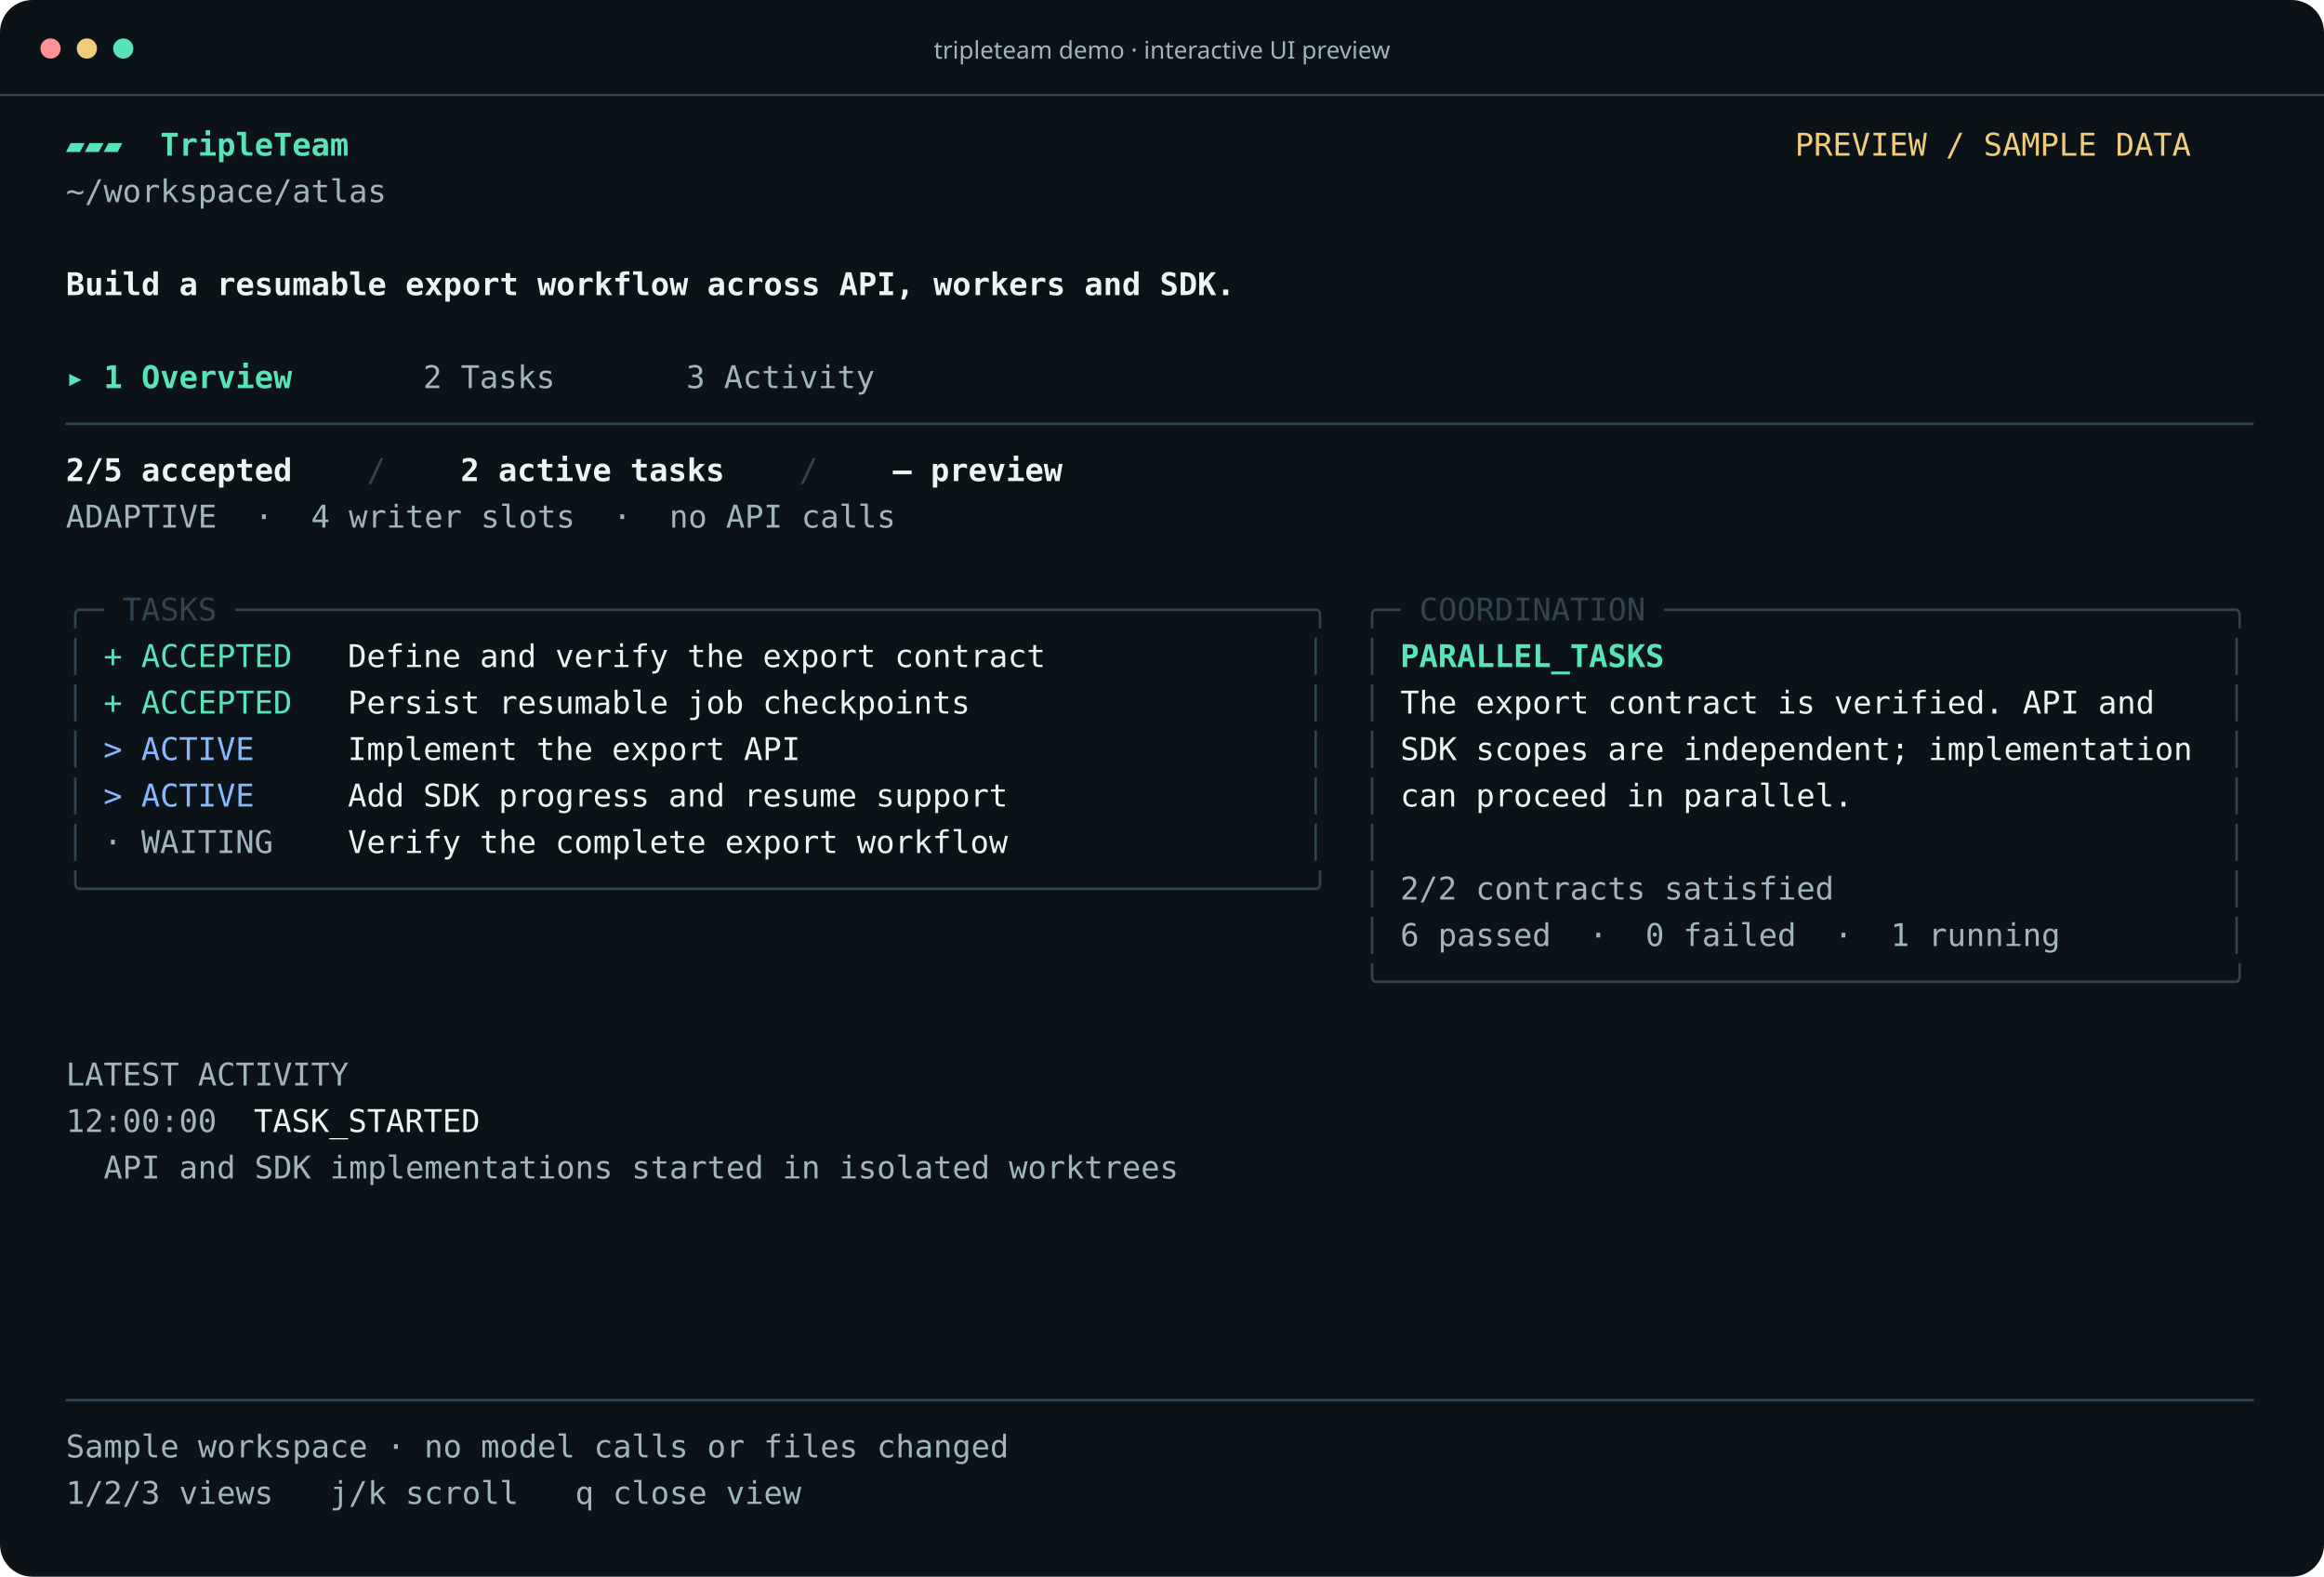
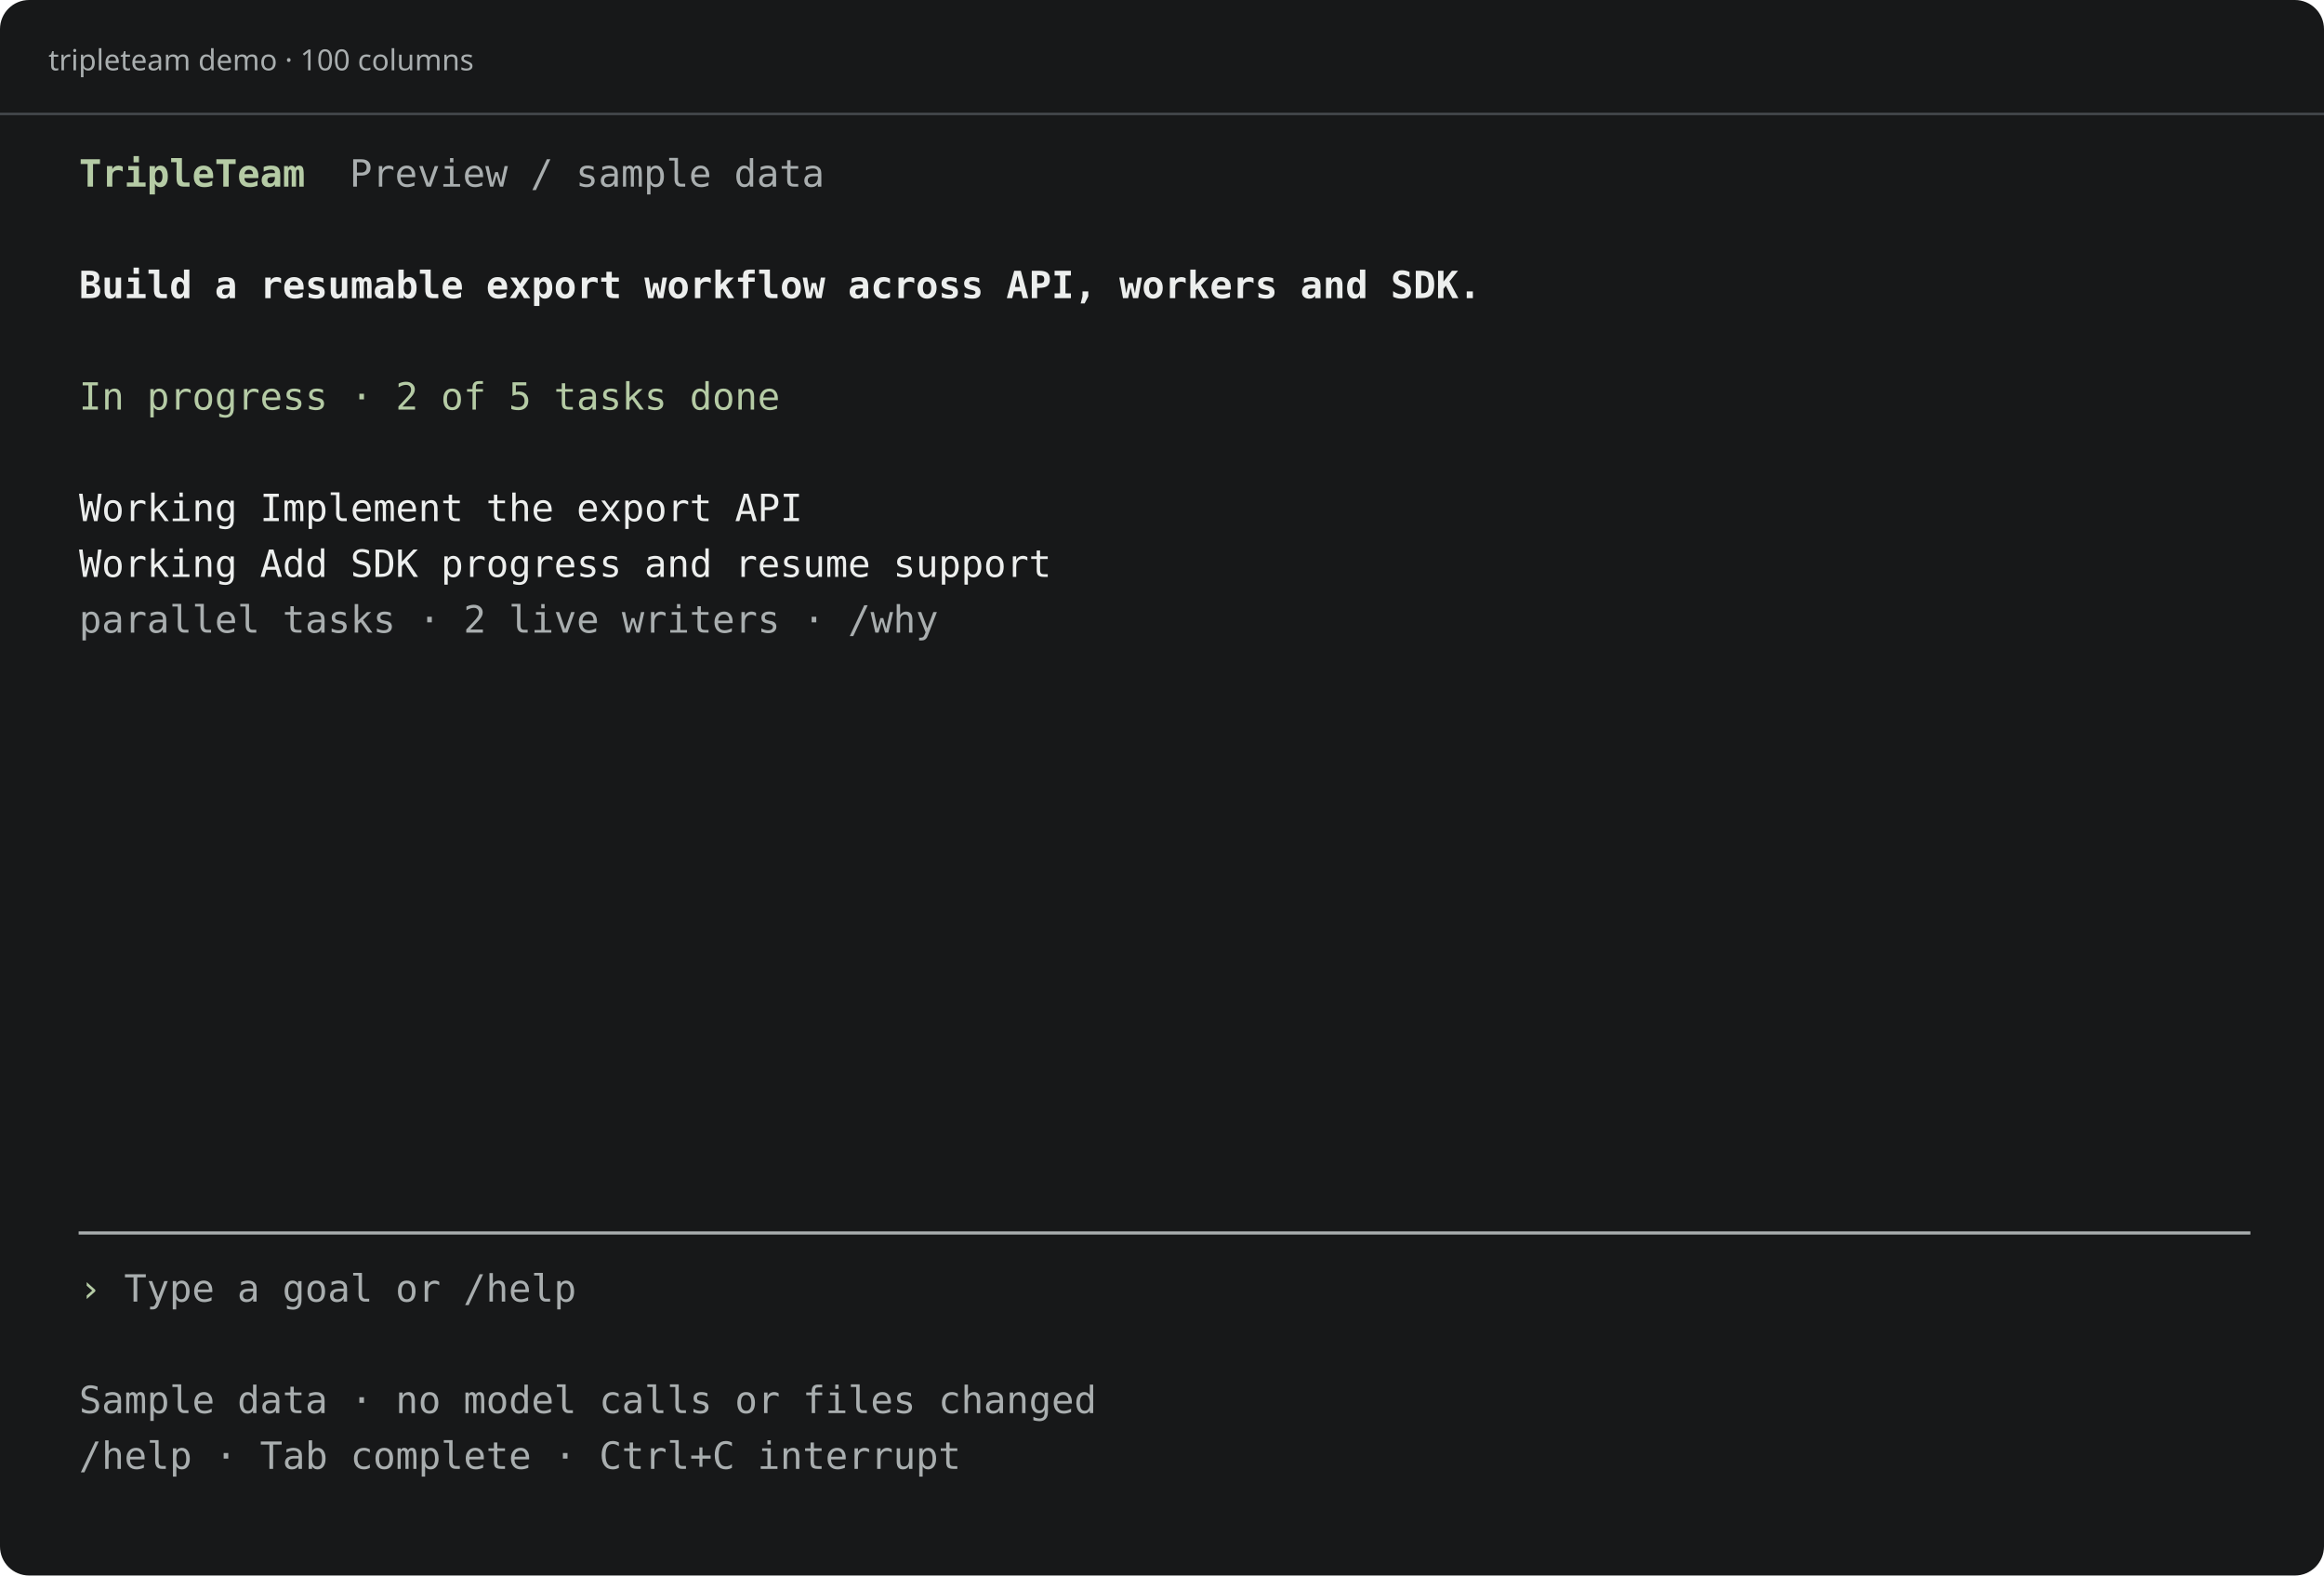
- <svg xmlns="http://www.w3.org/2000/svg" width="1150" height="780" viewBox="0 0 1150 780" role="img" aria-labelledby="title desc">
-   <rect width="1150" height="780" rx="16" fill="#0b1218" />
-   <path d="M0 47H1150" stroke="#304451" />
-   <g>
-     <circle cx="25" cy="24" r="5" fill="#FF9292" />
-     <circle cx="43" cy="24" r="5" fill="#F1CD7B" />
-     <circle cx="61" cy="24" r="5" fill="#59E3BB" />
-   </g>
-   <text x="575" y="29" text-anchor="middle" font-family="system-ui,sans-serif" font-size="12" fill="#a1b5bf">tripleteam demo · interactive UI preview</text>
-   <g font-family="JetBrains Mono, DejaVu Sans Mono, Consolas, monospace" font-size="15.5" xml:space="preserve">
-     <text x="14.0" y="77" fill="#edf5f4" font-weight="400">  </text>
-     <text x="32.6" y="77" fill="rgb(89,227,187)" font-weight="600">▰▰▰  TripleTeam</text>
-     <text x="172.1" y="77" fill="#edf5f4" font-weight="400">                                                                             </text>
-     <text x="888.2" y="77" fill="rgb(241,205,123)" font-weight="400">PREVIEW / SAMPLE DATA</text>
-     <text x="14.0" y="100" fill="#edf5f4" font-weight="400">  </text>
-     <text x="32.6" y="100" fill="rgb(161,181,191)" font-weight="400">~/workspace/atlas</text>
-     <text x="14.0" y="123" fill="#edf5f4" font-weight="400">  </text>
-     <text x="14.0" y="146" fill="#edf5f4" font-weight="400">  </text>
-     <text x="32.6" y="146" fill="rgb(237,245,244)" font-weight="600">Build a resumable export workflow across API, workers and SDK.</text>
-     <text x="14.0" y="169" fill="#edf5f4" font-weight="400">  </text>
-     <text x="14.0" y="192" fill="#edf5f4" font-weight="400">  </text>
-     <text x="32.6" y="192" fill="rgb(89,227,187)" font-weight="600">▸ 1 Overview</text>
-     <text x="144.2" y="192" fill="#edf5f4" font-weight="400">     </text>
-     <text x="190.7" y="192" fill="rgb(161,181,191)" font-weight="400">  2 Tasks</text>
-     <text x="274.4" y="192" fill="#edf5f4" font-weight="400">     </text>
-     <text x="320.9" y="192" fill="rgb(161,181,191)" font-weight="400">  3 Activity</text>
-     <text x="14.0" y="215" fill="#edf5f4" font-weight="400">  </text>
-     <text x="32.6" y="215" fill="rgb(48,68,81)" font-weight="400">────────────────────────────────────────────────────────────────────────────────────────────────────────────────────</text>
-     <text x="14.0" y="238" fill="#edf5f4" font-weight="400">  </text>
-     <text x="32.6" y="238" fill="rgb(237,245,244)" font-weight="600">2/5 accepted</text>
-     <text x="144.2" y="238" fill="rgb(48,68,81)" font-weight="400">    /    </text>
-     <text x="227.9" y="238" fill="rgb(237,245,244)" font-weight="600">2 active tasks</text>
-     <text x="358.1" y="238" fill="rgb(48,68,81)" font-weight="400">    /    </text>
-     <text x="441.8" y="238" fill="rgb(237,245,244)" font-weight="600">— preview</text>
-     <text x="14.0" y="261" fill="#edf5f4" font-weight="400">  </text>
-     <text x="32.6" y="261" fill="rgb(161,181,191)" font-weight="400">ADAPTIVE  ·  4 writer slots  ·  no API calls</text>
-     <text x="14.0" y="284" fill="#edf5f4" font-weight="400">  </text>
-     <text x="14.0" y="307" fill="#edf5f4" font-weight="400">  </text>
-     <text x="32.6" y="307" fill="rgb(48,68,81)" font-weight="400">╭─ TASKS ─────────────────────────────────────────────────────────╮</text>
-     <text x="655.7" y="307" fill="#edf5f4" font-weight="400">  </text>
-     <text x="674.3" y="307" fill="rgb(48,68,81)" font-weight="400">╭─ COORDINATION ──────────────────────────────╮</text>
-     <text x="14.0" y="330" fill="#edf5f4" font-weight="400">  </text>
-     <text x="32.6" y="330" fill="rgb(48,68,81)" font-weight="400">│</text>
-     <text x="41.9" y="330" fill="#edf5f4" font-weight="400"> </text>
-     <text x="51.2" y="330" fill="rgb(89,227,187)" font-weight="400">+ ACCEPTED   </text>
-     <text x="172.1" y="330" fill="#edf5f4" font-weight="400">Define and verify the export contract              </text>
-     <text x="646.4" y="330" fill="rgb(48,68,81)" font-weight="400">│</text>
-     <text x="655.7" y="330" fill="#edf5f4" font-weight="400">  </text>
-     <text x="674.3" y="330" fill="rgb(48,68,81)" font-weight="400">│</text>
-     <text x="683.6" y="330" fill="#edf5f4" font-weight="400"> </text>
-     <text x="692.9" y="330" fill="rgb(89,227,187)" font-weight="600">PARALLEL_TASKS</text>
-     <text x="823.1" y="330" fill="#edf5f4" font-weight="400">                              </text>
-     <text x="1102.1" y="330" fill="rgb(48,68,81)" font-weight="400">│</text>
-     <text x="14.0" y="353" fill="#edf5f4" font-weight="400">  </text>
-     <text x="32.6" y="353" fill="rgb(48,68,81)" font-weight="400">│</text>
-     <text x="41.9" y="353" fill="#edf5f4" font-weight="400"> </text>
-     <text x="51.2" y="353" fill="rgb(89,227,187)" font-weight="400">+ ACCEPTED   </text>
-     <text x="172.1" y="353" fill="#edf5f4" font-weight="400">Persist resumable job checkpoints                  </text>
-     <text x="646.4" y="353" fill="rgb(48,68,81)" font-weight="400">│</text>
-     <text x="655.7" y="353" fill="#edf5f4" font-weight="400">  </text>
-     <text x="674.3" y="353" fill="rgb(48,68,81)" font-weight="400">│</text>
-     <text x="683.6" y="353" fill="#edf5f4" font-weight="400"> The export contract is verified. API and    </text>
-     <text x="1102.1" y="353" fill="rgb(48,68,81)" font-weight="400">│</text>
-     <text x="14.0" y="376" fill="#edf5f4" font-weight="400">  </text>
-     <text x="32.6" y="376" fill="rgb(48,68,81)" font-weight="400">│</text>
-     <text x="41.9" y="376" fill="#edf5f4" font-weight="400"> </text>
-     <text x="51.2" y="376" fill="rgb(134,185,255)" font-weight="400">&gt; ACTIVE     </text>
-     <text x="172.1" y="376" fill="#edf5f4" font-weight="400">Implement the export API                           </text>
-     <text x="646.4" y="376" fill="rgb(48,68,81)" font-weight="400">│</text>
-     <text x="655.7" y="376" fill="#edf5f4" font-weight="400">  </text>
-     <text x="674.3" y="376" fill="rgb(48,68,81)" font-weight="400">│</text>
-     <text x="683.6" y="376" fill="#edf5f4" font-weight="400"> SDK scopes are independent; implementation  </text>
-     <text x="1102.1" y="376" fill="rgb(48,68,81)" font-weight="400">│</text>
-     <text x="14.0" y="399" fill="#edf5f4" font-weight="400">  </text>
-     <text x="32.6" y="399" fill="rgb(48,68,81)" font-weight="400">│</text>
-     <text x="41.9" y="399" fill="#edf5f4" font-weight="400"> </text>
-     <text x="51.2" y="399" fill="rgb(134,185,255)" font-weight="400">&gt; ACTIVE     </text>
-     <text x="172.1" y="399" fill="#edf5f4" font-weight="400">Add SDK progress and resume support                </text>
-     <text x="646.4" y="399" fill="rgb(48,68,81)" font-weight="400">│</text>
-     <text x="655.7" y="399" fill="#edf5f4" font-weight="400">  </text>
-     <text x="674.3" y="399" fill="rgb(48,68,81)" font-weight="400">│</text>
-     <text x="683.6" y="399" fill="#edf5f4" font-weight="400"> can proceed in parallel.                    </text>
-     <text x="1102.1" y="399" fill="rgb(48,68,81)" font-weight="400">│</text>
-     <text x="14.0" y="422" fill="#edf5f4" font-weight="400">  </text>
-     <text x="32.6" y="422" fill="rgb(48,68,81)" font-weight="400">│</text>
-     <text x="41.9" y="422" fill="#edf5f4" font-weight="400"> </text>
-     <text x="51.2" y="422" fill="rgb(161,181,191)" font-weight="400">· WAITING    </text>
-     <text x="172.1" y="422" fill="#edf5f4" font-weight="400">Verify the complete export workflow                </text>
-     <text x="646.4" y="422" fill="rgb(48,68,81)" font-weight="400">│</text>
-     <text x="655.7" y="422" fill="#edf5f4" font-weight="400">  </text>
-     <text x="674.3" y="422" fill="rgb(48,68,81)" font-weight="400">│</text>
-     <text x="683.6" y="422" fill="#edf5f4" font-weight="400">                                             </text>
-     <text x="1102.1" y="422" fill="rgb(48,68,81)" font-weight="400">│</text>
-     <text x="14.0" y="445" fill="#edf5f4" font-weight="400">  </text>
-     <text x="32.6" y="445" fill="rgb(48,68,81)" font-weight="400">╰─────────────────────────────────────────────────────────────────╯</text>
-     <text x="655.7" y="445" fill="#edf5f4" font-weight="400">  </text>
-     <text x="674.3" y="445" fill="rgb(48,68,81)" font-weight="400">│</text>
-     <text x="683.6" y="445" fill="#edf5f4" font-weight="400"> </text>
-     <text x="692.9" y="445" fill="rgb(161,181,191)" font-weight="400">2/2 contracts satisfied</text>
-     <text x="906.8" y="445" fill="#edf5f4" font-weight="400">                     </text>
-     <text x="1102.1" y="445" fill="rgb(48,68,81)" font-weight="400">│</text>
-     <text x="14.0" y="468" fill="#edf5f4" font-weight="400">                                                                       </text>
-     <text x="674.3" y="468" fill="rgb(48,68,81)" font-weight="400">│</text>
-     <text x="683.6" y="468" fill="#edf5f4" font-weight="400"> </text>
-     <text x="692.9" y="468" fill="rgb(161,181,191)" font-weight="400">6 passed  ·  0 failed  ·  1 running</text>
-     <text x="1018.4" y="468" fill="#edf5f4" font-weight="400">         </text>
-     <text x="1102.1" y="468" fill="rgb(48,68,81)" font-weight="400">│</text>
-     <text x="14.0" y="491" fill="#edf5f4" font-weight="400">                                                                       </text>
-     <text x="674.3" y="491" fill="rgb(48,68,81)" font-weight="400">╰─────────────────────────────────────────────╯</text>
-     <text x="14.0" y="514" fill="#edf5f4" font-weight="400">  </text>
-     <text x="14.0" y="537" fill="#edf5f4" font-weight="400">  </text>
-     <text x="32.6" y="537" fill="rgb(161,181,191)" font-weight="400">LATEST ACTIVITY</text>
-     <text x="14.0" y="560" fill="#edf5f4" font-weight="400">  </text>
-     <text x="32.6" y="560" fill="rgb(161,181,191)" font-weight="400">12:00:00  </text>
-     <text x="125.6" y="560" fill="rgb(237,245,244)" font-weight="400">TASK_STARTED</text>
-     <text x="14.0" y="583" fill="#edf5f4" font-weight="400">  </text>
-     <text x="32.6" y="583" fill="rgb(161,181,191)" font-weight="400">  API and SDK implementations started in isolated worktrees</text>
-     <text x="14.0" y="606" fill="#edf5f4" font-weight="400">  </text>
-     <text x="14.0" y="629" fill="#edf5f4" font-weight="400">  </text>
-     <text x="14.0" y="652" fill="#edf5f4" font-weight="400">  </text>
-     <text x="14.0" y="675" fill="#edf5f4" font-weight="400">  </text>
-     <text x="14.0" y="698" fill="#edf5f4" font-weight="400">  </text>
-     <text x="32.6" y="698" fill="rgb(48,68,81)" font-weight="400">────────────────────────────────────────────────────────────────────────────────────────────────────────────────────</text>
-     <text x="14.0" y="721" fill="#edf5f4" font-weight="400">  </text>
-     <text x="32.6" y="721" fill="rgb(161,181,191)" font-weight="400">Sample workspace · no model calls or files changed</text>
-     <text x="14.0" y="744" fill="#edf5f4" font-weight="400">  </text>
-     <text x="32.6" y="744" fill="rgb(161,181,191)" font-weight="400">1/2/3 views   j/k scroll   q close view</text>
+ <svg xmlns="http://www.w3.org/2000/svg" width="959" height="650" viewBox="0 0 959 650" role="img" aria-labelledby="title desc">
+   <rect width="959" height="650" rx="12" fill="#171819" />
+   <path d="M0 47H959" stroke="#45494d" />
+   <text x="20" y="29" font-family="system-ui,sans-serif" font-size="12" fill="#a9aeaf">tripleteam demo · 100 columns</text>
+   <g font-family="DejaVu Sans Mono, Consolas, monospace" font-size="15.5" xml:space="preserve">
+     <text x="14.0" y="77" fill="#eceeed" font-weight="400">  </text>
+     <text x="32.6" y="77" fill="rgb(181,203,165)" font-weight="600">TripleTeam</text>
+     <text x="125.6" y="77" fill="rgb(169,174,175)" font-weight="400">  Preview / sample data</text>
+     <text x="14.0" y="100" fill="#eceeed" font-weight="400">  </text>
+     <text x="14.0" y="123" fill="#eceeed" font-weight="400">  </text>
+     <text x="32.6" y="123" fill="rgb(236,238,237)" font-weight="600">Build a resumable export workflow across API, workers and SDK.</text>
+     <text x="14.0" y="146" fill="#eceeed" font-weight="400">  </text>
+     <text x="14.0" y="169" fill="#eceeed" font-weight="400">  </text>
+     <text x="32.6" y="169" fill="rgb(181,203,165)" font-weight="400">In progress · 2 of 5 tasks done</text>
+     <text x="14.0" y="192" fill="#eceeed" font-weight="400">  </text>
+     <text x="14.0" y="215" fill="#eceeed" font-weight="400">  </text>
+     <text x="32.6" y="215" fill="rgb(236,238,237)" font-weight="400">Working Implement the export API</text>
+     <text x="14.0" y="238" fill="#eceeed" font-weight="400">  </text>
+     <text x="32.6" y="238" fill="rgb(236,238,237)" font-weight="400">Working Add SDK progress and resume support</text>
+     <text x="14.0" y="261" fill="#eceeed" font-weight="400">  </text>
+     <text x="32.6" y="261" fill="rgb(169,174,175)" font-weight="400">parallel tasks · 2 live writers · /why</text>
+     <text x="14.0" y="284" fill="#eceeed" font-weight="400">  </text>
+     <text x="14.0" y="307" fill="#eceeed" font-weight="400">  </text>
+     <text x="14.0" y="330" fill="#eceeed" font-weight="400">  </text>
+     <text x="14.0" y="353" fill="#eceeed" font-weight="400">  </text>
+     <text x="14.0" y="376" fill="#eceeed" font-weight="400">  </text>
+     <text x="14.0" y="399" fill="#eceeed" font-weight="400">  </text>
+     <text x="14.0" y="422" fill="#eceeed" font-weight="400">  </text>
+     <text x="14.0" y="445" fill="#eceeed" font-weight="400">  </text>
+     <text x="14.0" y="468" fill="#eceeed" font-weight="400">  </text>
+     <text x="14.0" y="491" fill="#eceeed" font-weight="400">  </text>
+     <text x="14.0" y="514" fill="#eceeed" font-weight="400">  </text>
+     <text x="32.6" y="514" fill="rgb(169,174,175)" font-weight="400">────────────────────────────────────────────────────────────────────────────────────────────────</text>
+     <text x="14.0" y="537" fill="#eceeed" font-weight="400">  </text>
+     <text x="32.6" y="537" fill="rgb(181,203,165)" font-weight="400">› </text>
+     <text x="51.2" y="537" fill="rgb(169,174,175)" font-weight="400">Type a goal or /help</text>
+     <text x="14.0" y="560" fill="#eceeed" font-weight="400">  </text>
+     <text x="14.0" y="583" fill="#eceeed" font-weight="400">  </text>
+     <text x="32.6" y="583" fill="rgb(169,174,175)" font-weight="400">Sample data · no model calls or files changed</text>
+     <text x="14.0" y="606" fill="#eceeed" font-weight="400">  </text>
+     <text x="32.6" y="606" fill="rgb(169,174,175)" font-weight="400">/help · Tab complete · Ctrl+C interrupt</text>
  </g>
</svg>
